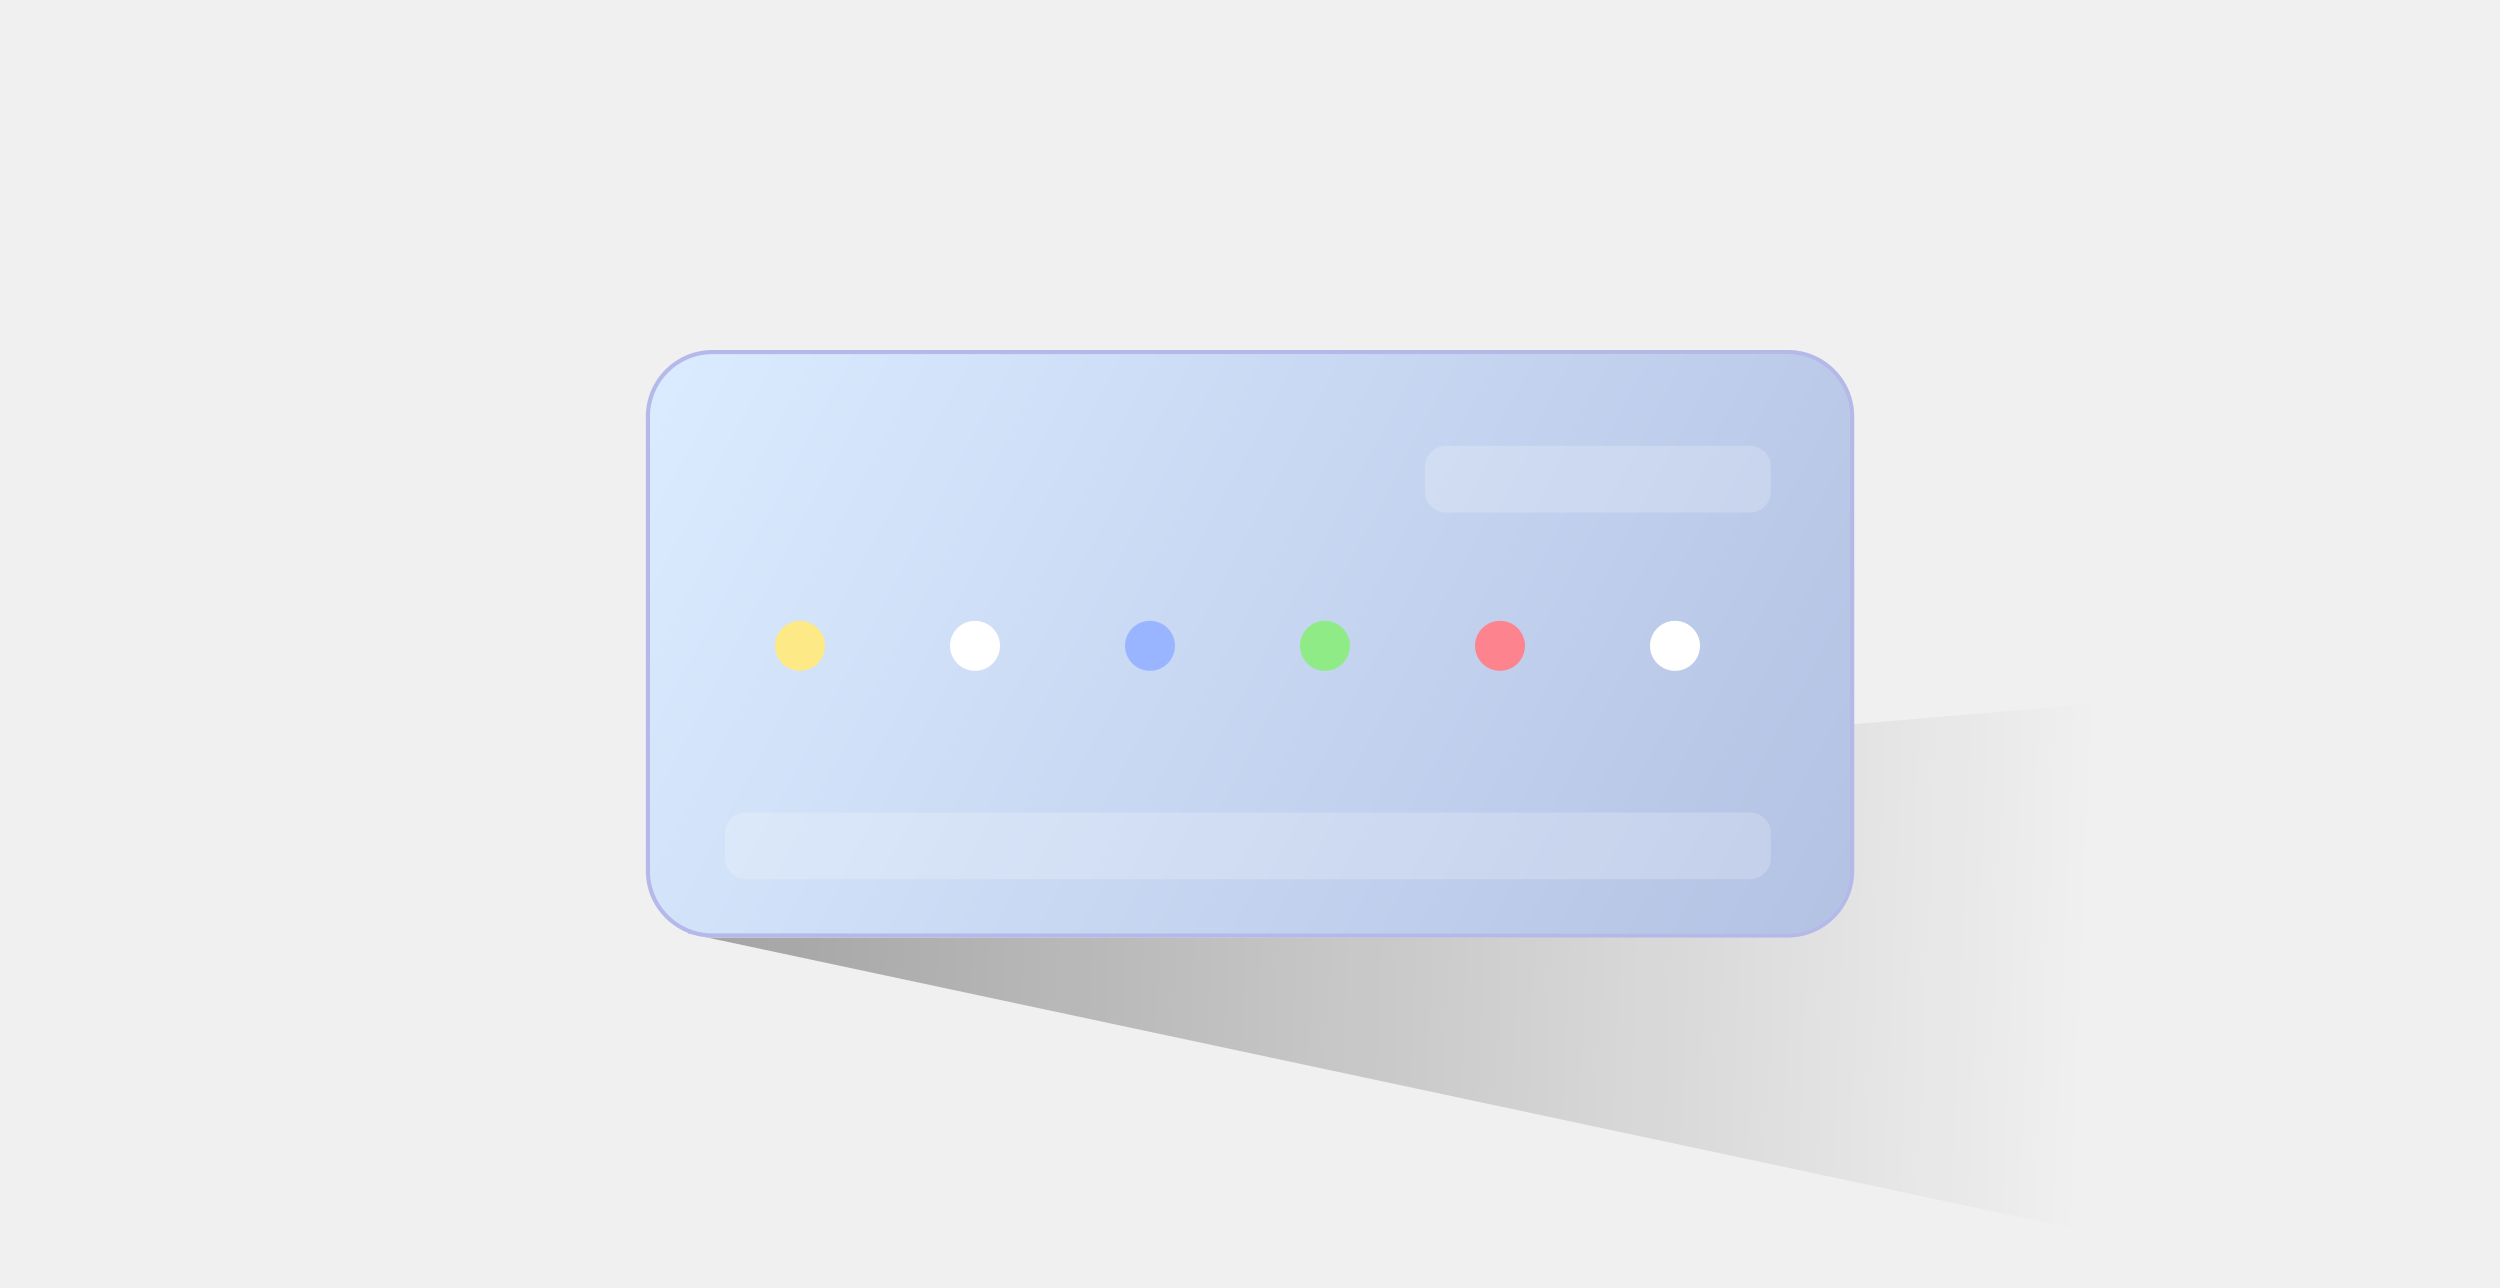
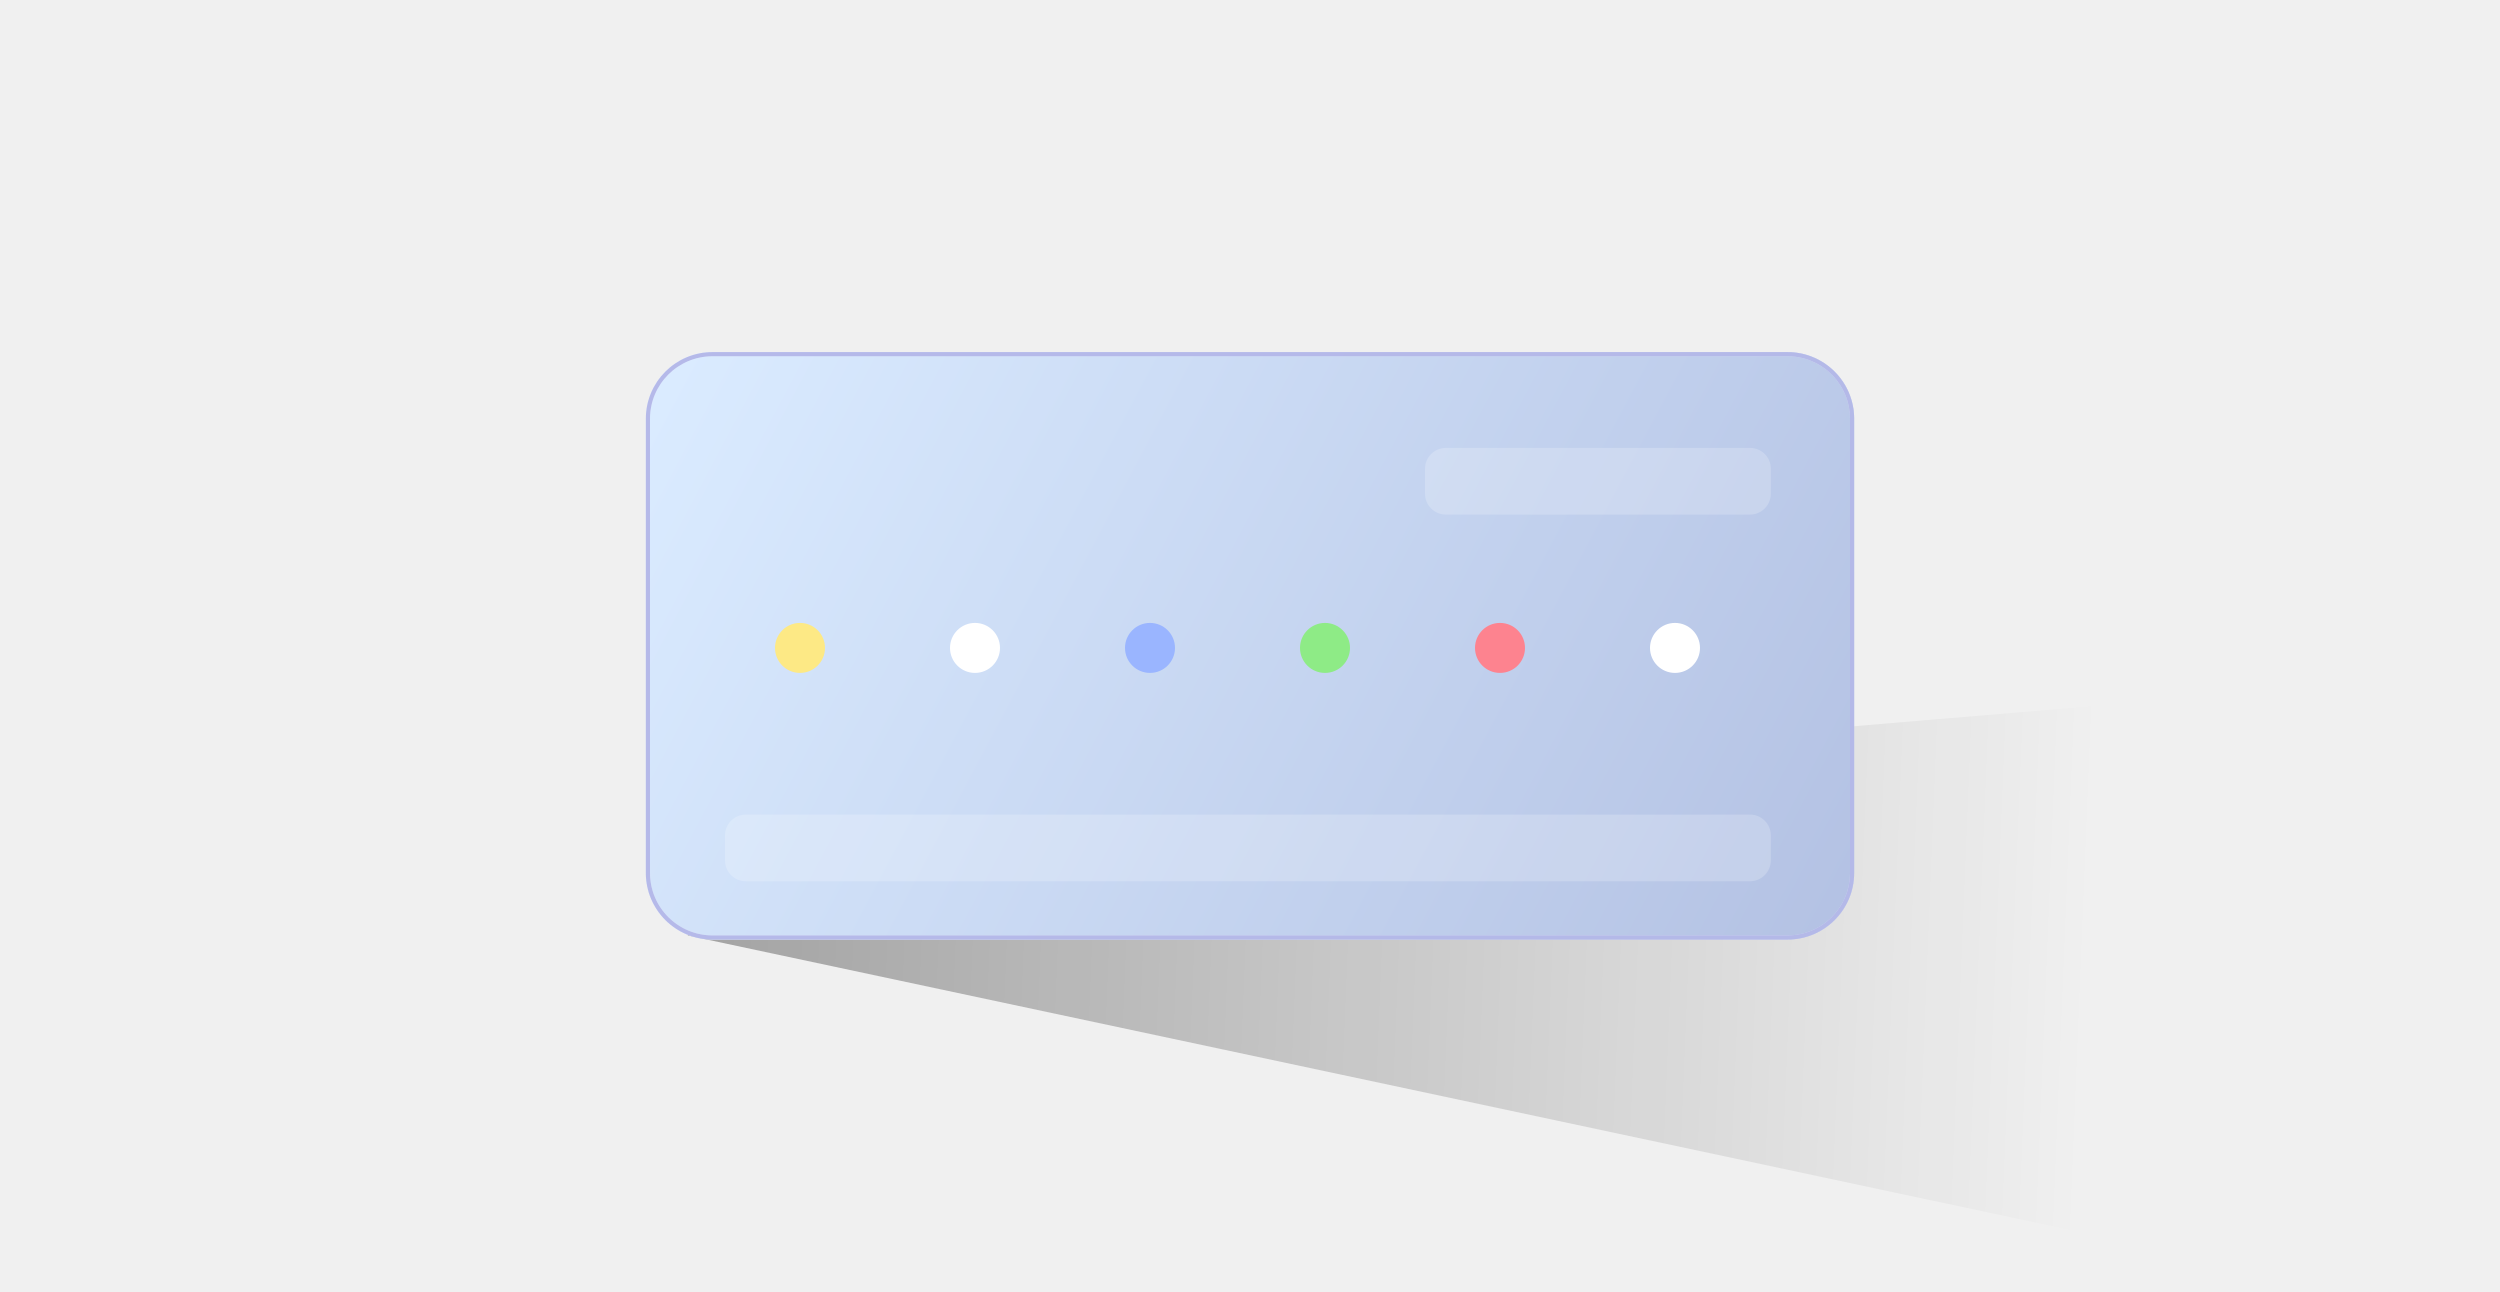
- <svg xmlns="http://www.w3.org/2000/svg" width="600" height="309" viewBox="0 0 600 309" fill="none">
-   <g clip-path="url(#clip0_37_1836)">
-     <path d="M165 224L526.5 301L579 162.5L251.898 190.068L165 224Z" fill="url(#paint0_linear_37_1836)" />
-     <rect x="155" y="84" width="290" height="141" rx="16" fill="url(#paint1_linear_37_1836)" />
-     <rect x="155.5" y="84.5" width="289" height="140" rx="15.5" stroke="white" stroke-opacity="0.96" />
-     <rect x="155.5" y="84.5" width="289" height="140" rx="15.5" stroke="#434EC6" stroke-opacity="0.39" />
-     <rect x="186" y="149" width="12" height="12" rx="6" fill="#FDE985" />
-     <rect x="228" y="149" width="12" height="12" rx="6" fill="white" />
-     <rect x="270" y="149" width="12" height="12" rx="6" fill="#9AB5FF" />
-     <rect x="312" y="149" width="12" height="12" rx="6" fill="#8EEB86" />
-     <rect x="354" y="149" width="12" height="12" rx="6" fill="#FD838F" />
-     <rect x="396" y="149" width="12" height="12" rx="6" fill="white" />
-     <rect x="342" y="107" width="83" height="16" rx="5" fill="white" fill-opacity="0.2" />
-     <rect x="174" y="195" width="251" height="16" rx="5" fill="white" fill-opacity="0.2" />
+ <svg xmlns="http://www.w3.org/2000/svg" width="600" height="310" viewBox="0 0 600 310" fill="none">
+   <g id="img_cover_my" clip-path="url(#clip0_73_782)">
+     <g id="Clip path group">
+       <mask id="mask0_73_782" style="mask-type:luminance" maskUnits="userSpaceOnUse" x="0" y="0" width="600" height="310">
+         <g id="clip0_37_1836">
+           <path id="Vector" d="M600 0.5H0V309.5H600V0.5Z" fill="white" />
+         </g>
+       </mask>
+       <g mask="url(#mask0_73_782)">
+         <g id="Group">
+           <path id="Vector_2" d="M165 224.5L526.5 301.5L579 163L251.898 190.568L165 224.5Z" fill="url(#paint0_linear_73_782)" />
+           <path id="Vector_3" d="M429 84.5H171C162.163 84.5 155 91.663 155 100.5V209.5C155 218.337 162.163 225.5 171 225.5H429C437.837 225.5 445 218.337 445 209.5V100.5C445 91.663 437.837 84.5 429 84.5Z" fill="url(#paint1_linear_73_782)" />
+           <path id="Vector_4" d="M429 85H171C162.44 85 155.5 91.94 155.5 100.5V209.5C155.5 218.06 162.44 225 171 225H429C437.56 225 444.5 218.06 444.5 209.5V100.5C444.5 91.94 437.56 85 429 85Z" stroke="white" stroke-opacity="0.96" />
+           <path id="Vector_5" d="M429 85H171C162.44 85 155.5 91.94 155.5 100.5V209.5C155.5 218.06 162.44 225 171 225H429C437.56 225 444.5 218.06 444.5 209.5V100.5C444.5 91.94 437.56 85 429 85Z" stroke="#434EC6" stroke-opacity="0.39" />
+           <path id="Vector_6" d="M198 155.5C198 152.186 195.314 149.5 192 149.5C188.686 149.5 186 152.186 186 155.5C186 158.814 188.686 161.5 192 161.5C195.314 161.5 198 158.814 198 155.5Z" fill="#FDE985" />
+           <path id="Vector_7" d="M240 155.5C240 152.186 237.314 149.5 234 149.5C230.686 149.5 228 152.186 228 155.5C228 158.814 230.686 161.5 234 161.5C237.314 161.5 240 158.814 240 155.5Z" fill="white" />
+           <path id="Vector_8" d="M282 155.5C282 152.186 279.314 149.5 276 149.5C272.686 149.5 270 152.186 270 155.5C270 158.814 272.686 161.5 276 161.5C279.314 161.5 282 158.814 282 155.5Z" fill="#9AB5FF" />
+           <path id="Vector_9" d="M324 155.5C324 152.186 321.314 149.5 318 149.5C314.686 149.5 312 152.186 312 155.5C312 158.814 314.686 161.5 318 161.5C321.314 161.5 324 158.814 324 155.5Z" fill="#8EEB86" />
+           <path id="Vector_10" d="M366 155.5C366 152.186 363.314 149.5 360 149.5C356.686 149.5 354 152.186 354 155.5C354 158.814 356.686 161.5 360 161.5C363.314 161.5 366 158.814 366 155.5Z" fill="#FD838F" />
+           <path id="Vector_11" d="M408 155.5C408 152.186 405.314 149.5 402 149.5C398.686 149.5 396 152.186 396 155.5C396 158.814 398.686 161.5 402 161.5C405.314 161.5 408 158.814 408 155.5Z" fill="white" />
+           <path id="Vector_12" d="M420 107.5H347C344.239 107.5 342 109.739 342 112.5V118.5C342 121.261 344.239 123.5 347 123.5H420C422.761 123.5 425 121.261 425 118.5V112.5C425 109.739 422.761 107.5 420 107.5Z" fill="white" fill-opacity="0.2" />
+           <path id="Vector_13" d="M420 195.5H179C176.239 195.5 174 197.739 174 200.5V206.5C174 209.261 176.239 211.5 179 211.5H420C422.761 211.5 425 209.261 425 206.5V200.5C425 197.739 422.761 195.5 420 195.5Z" fill="white" fill-opacity="0.2" />
+         </g>
+       </g>
+     </g>
  </g>
  <defs>
-     <linearGradient id="paint0_linear_37_1836" x1="157.005" y1="227.036" x2="500.997" y2="241.068" gradientUnits="userSpaceOnUse">
+     <linearGradient id="paint0_linear_73_782" x1="157.005" y1="227.536" x2="500.997" y2="241.568" gradientUnits="userSpaceOnUse">
      <stop stop-opacity="0.33" />
      <stop offset="1" stop-opacity="0" />
    </linearGradient>
-     <linearGradient id="paint1_linear_37_1836" x1="161.174" y1="89.468" x2="438.621" y2="236.73" gradientUnits="userSpaceOnUse">
+     <linearGradient id="paint1_linear_73_782" x1="161.174" y1="89.968" x2="438.621" y2="237.23" gradientUnits="userSpaceOnUse">
      <stop stop-color="#DAEBFF" />
      <stop offset="1" stop-color="#B3C1E3" />
    </linearGradient>
-     <clipPath id="clip0_37_1836">
-       <rect width="600" height="309" fill="white" />
+     <clipPath id="clip0_73_782">
+       <rect width="600" height="309" fill="white" transform="translate(0 0.5)" />
    </clipPath>
  </defs>
</svg>
